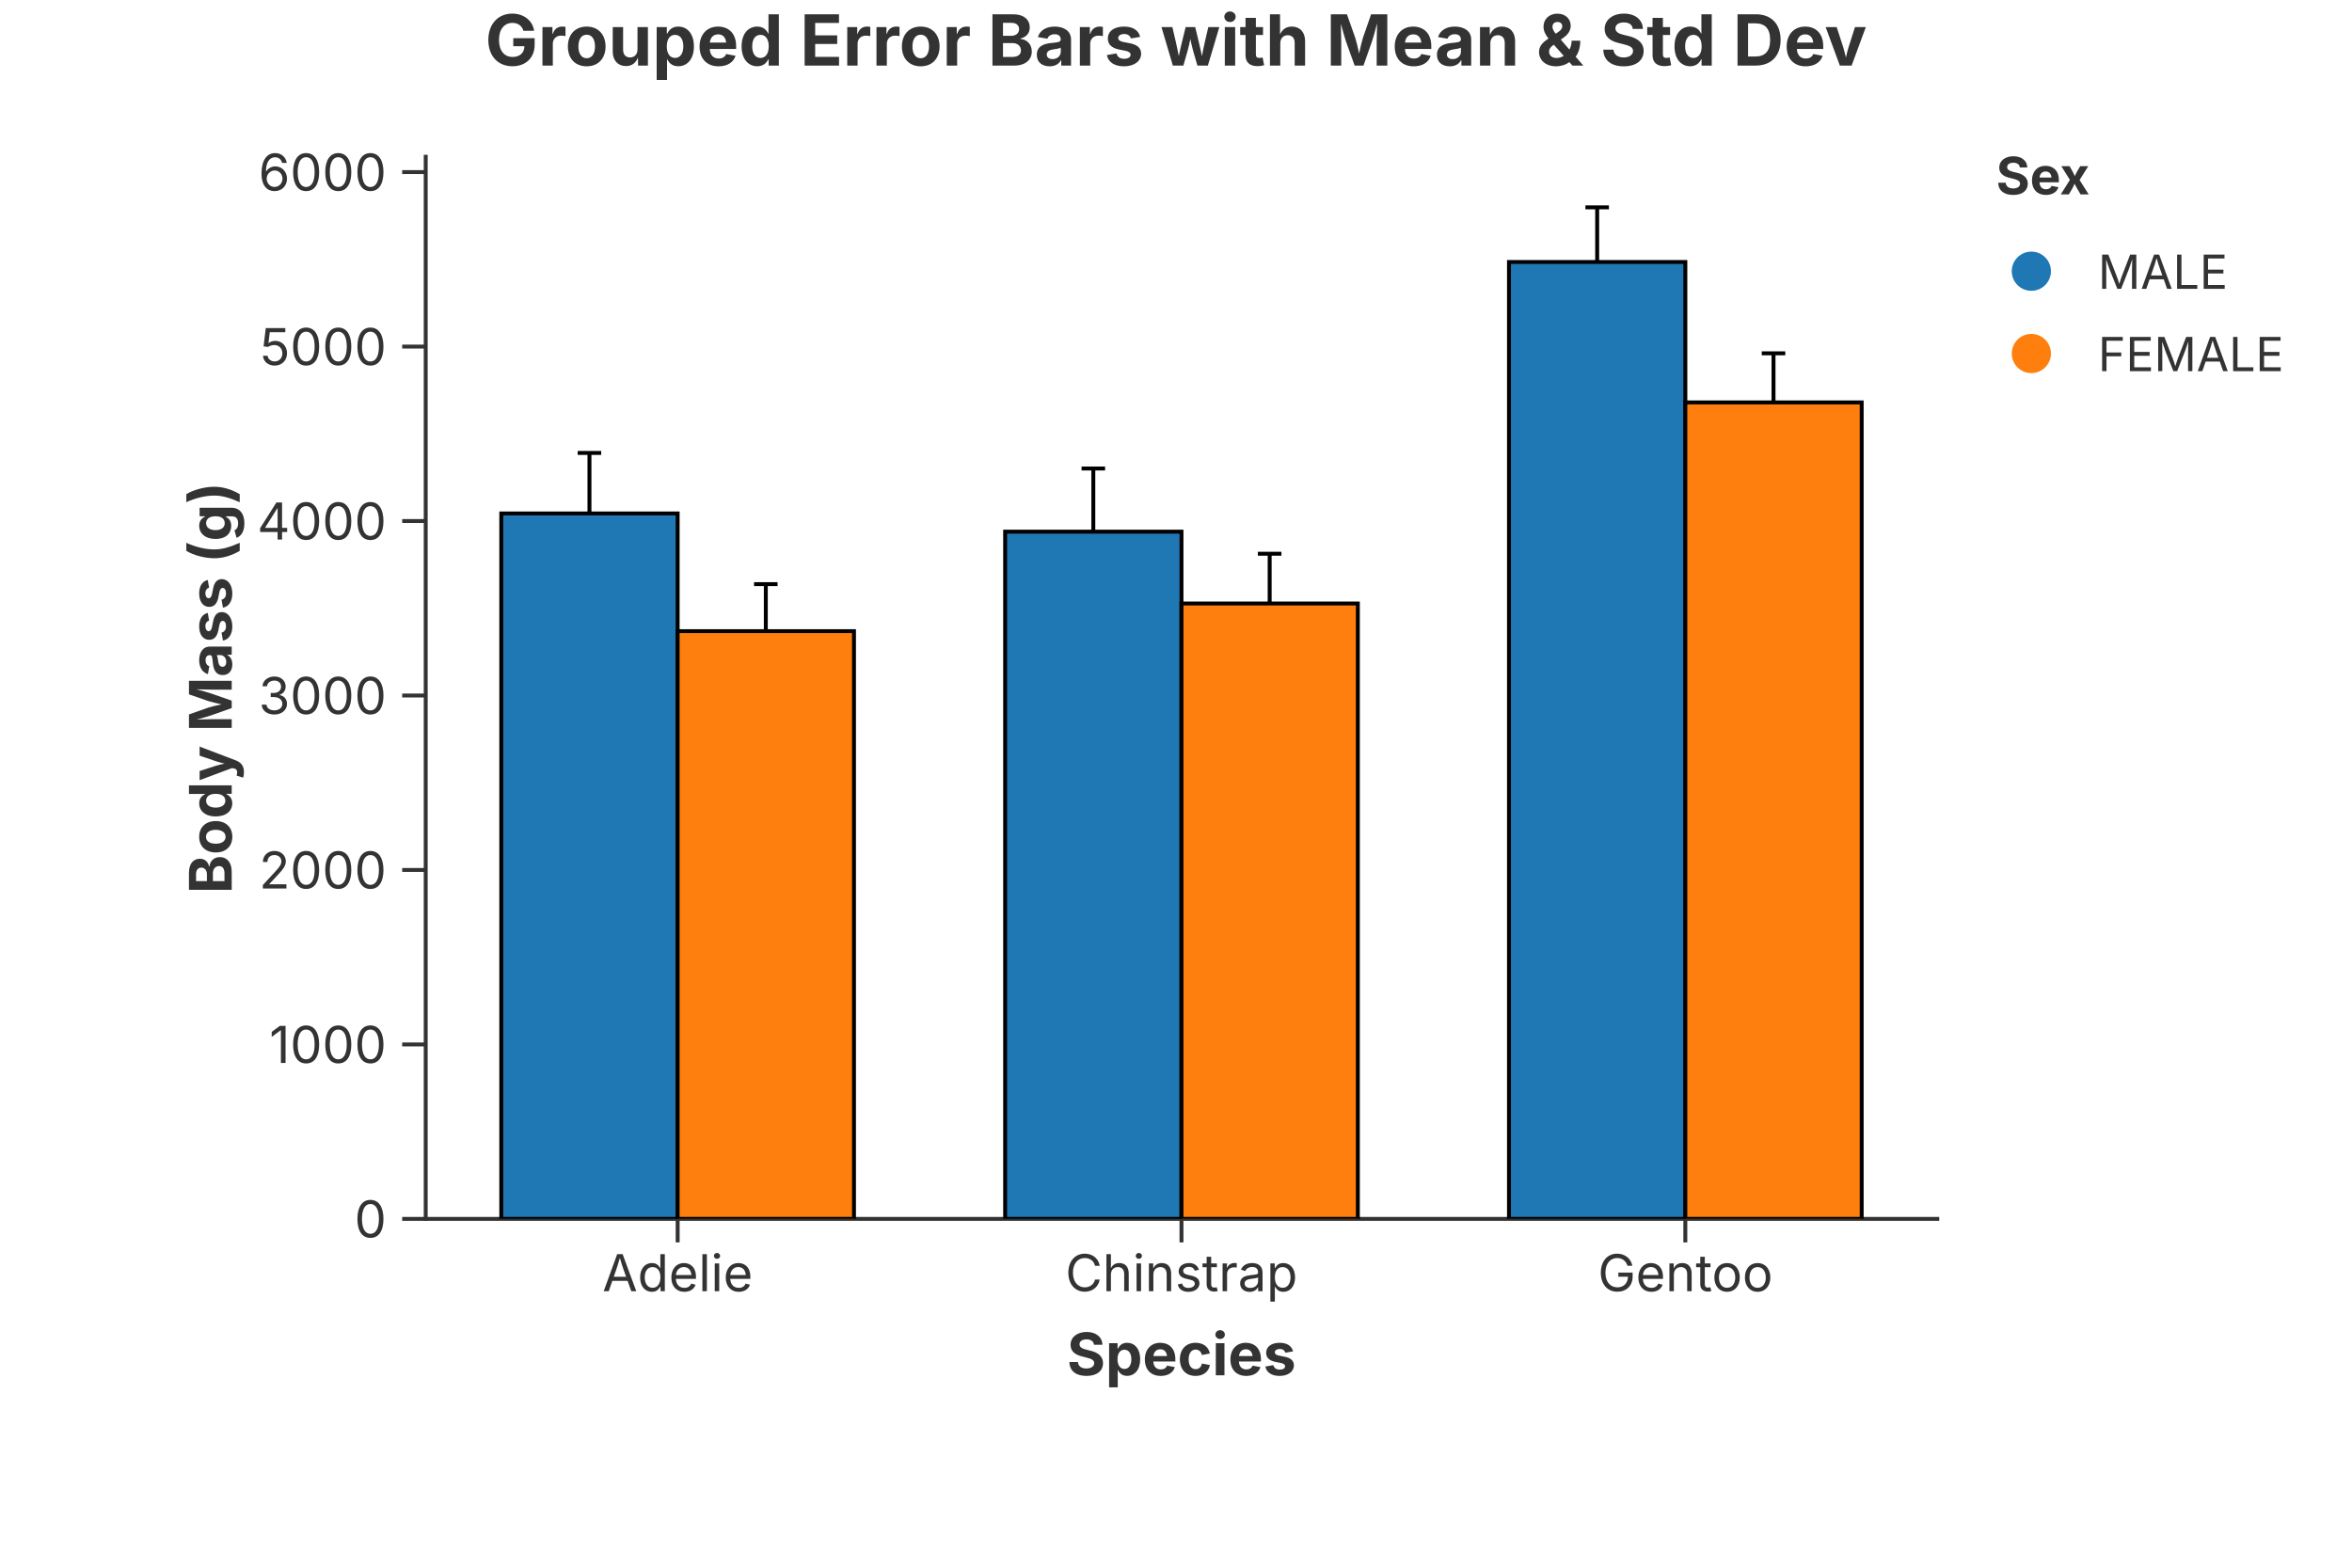
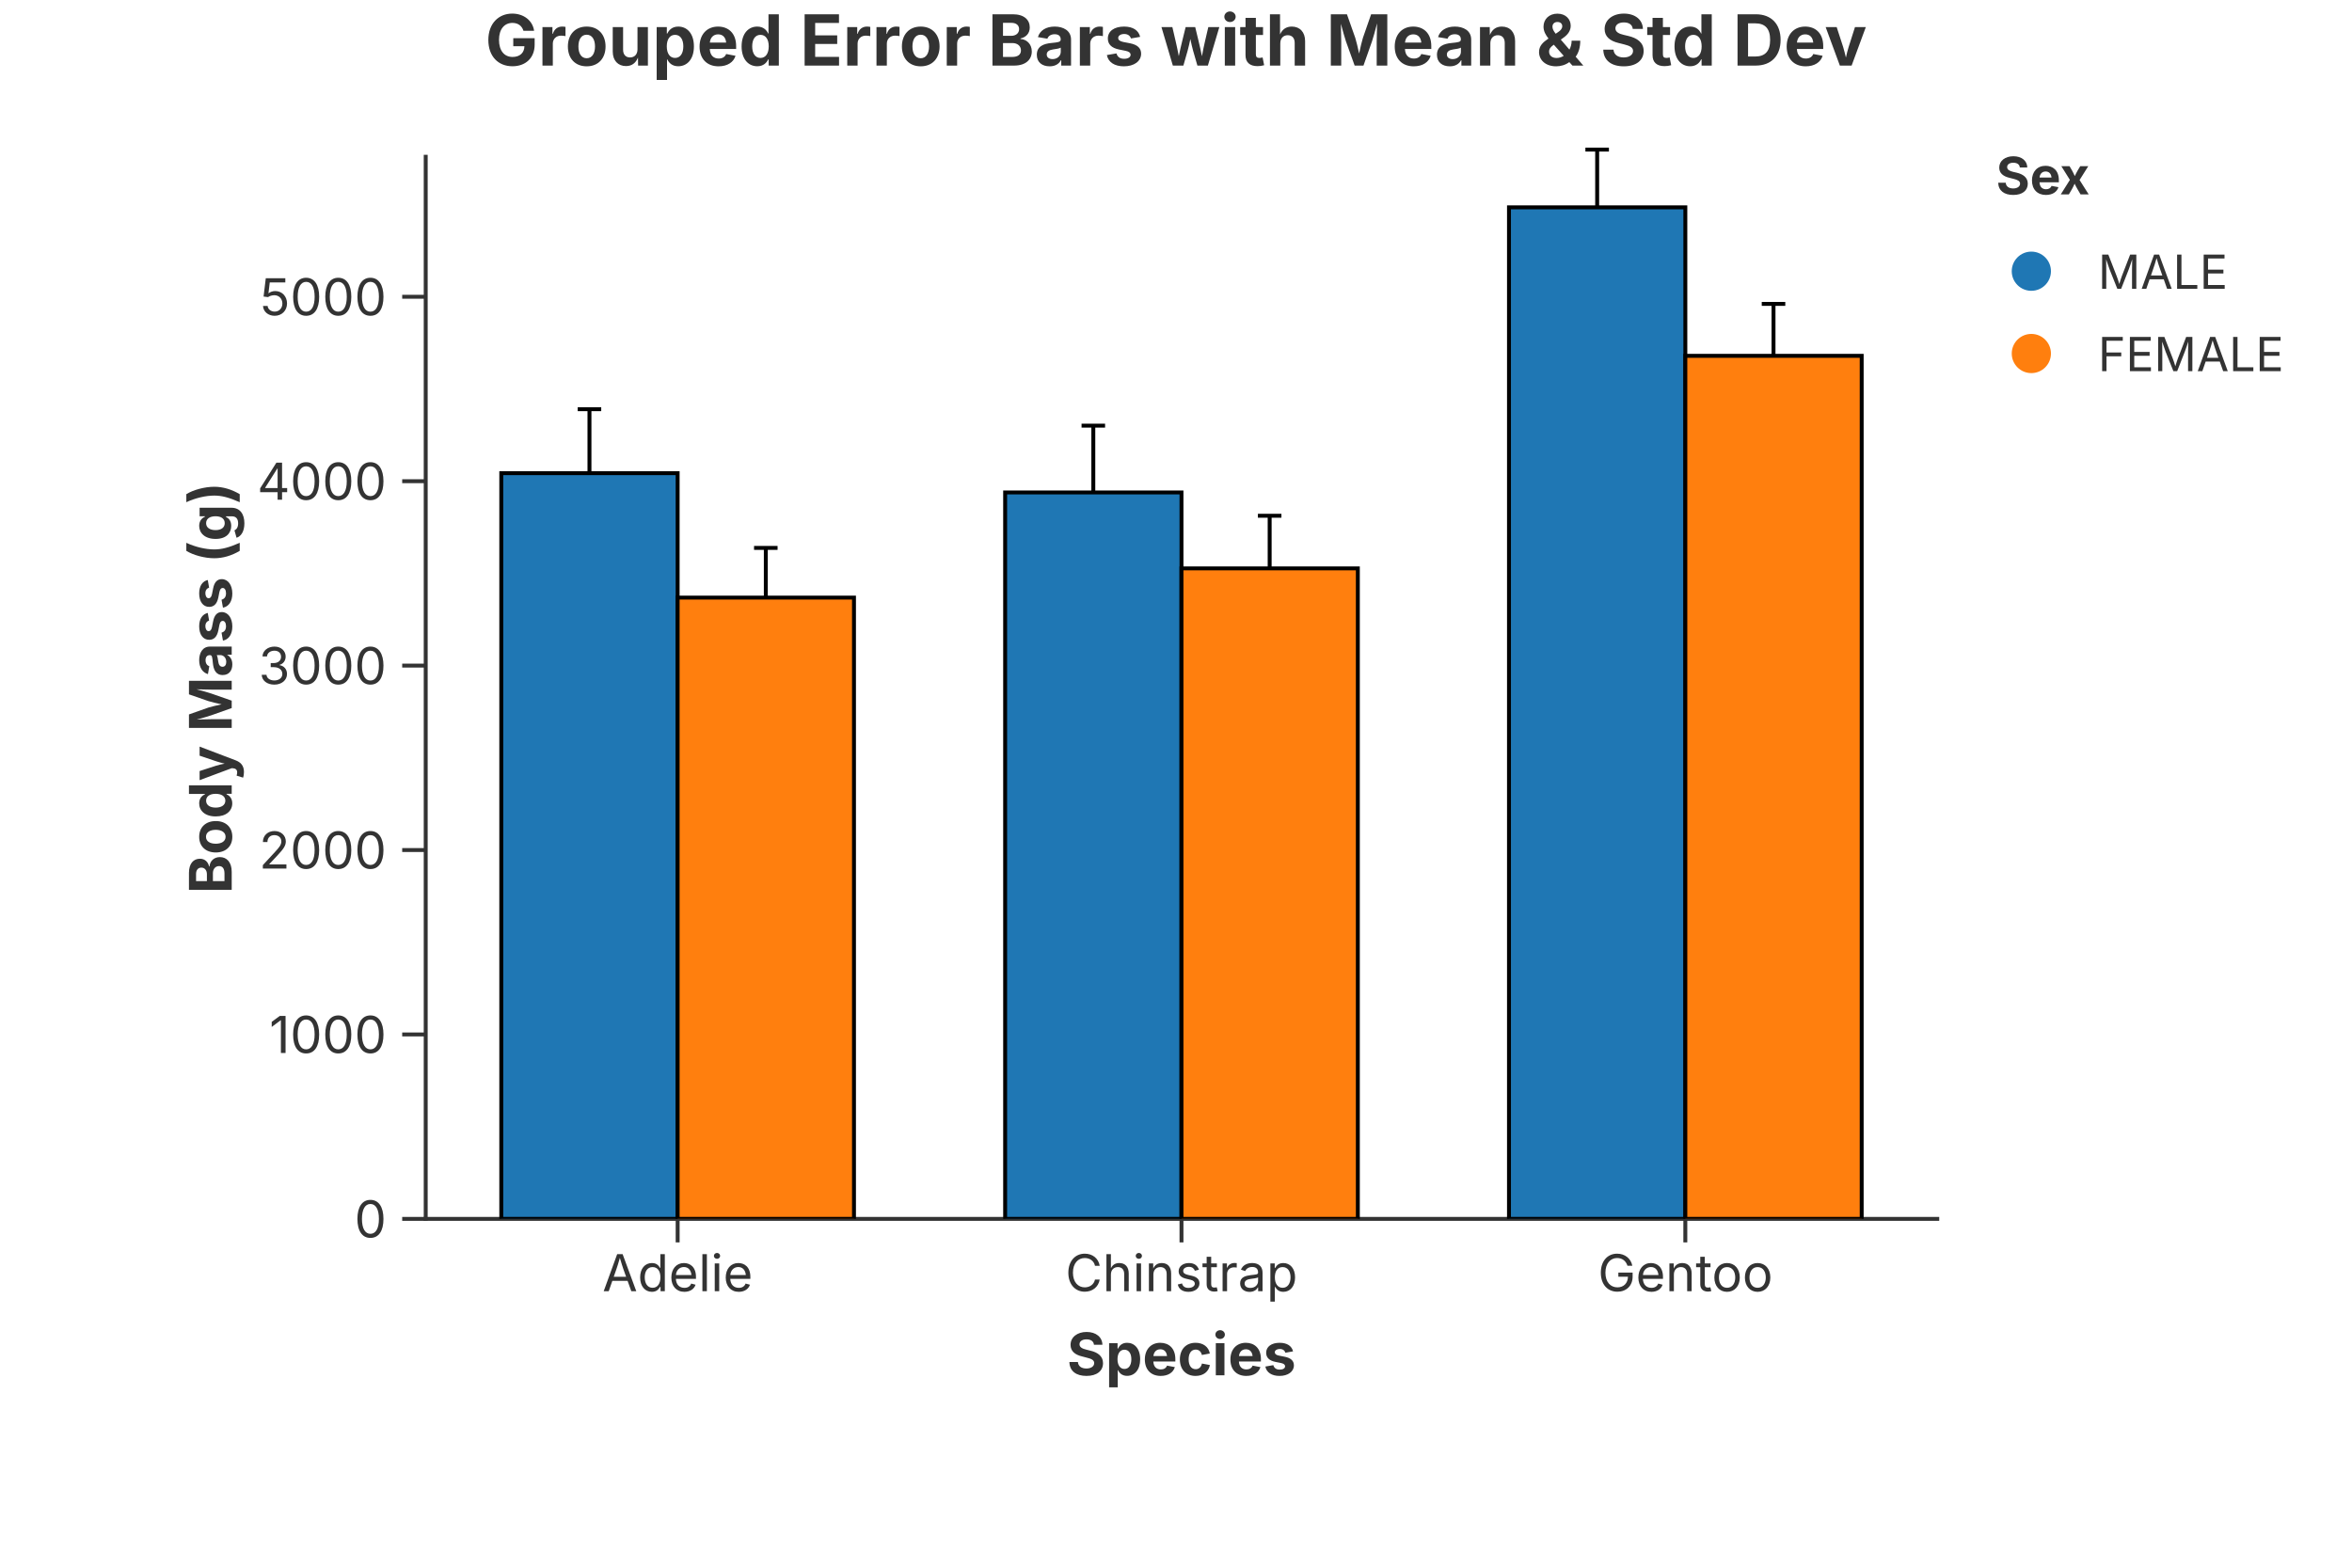
<svg xmlns="http://www.w3.org/2000/svg" width="600" height="400" viewBox="0 0 600 400">
  <rect width="100%" height="100%" fill="rgba(255,255,255,1.000)" />
  <text x="300.00" y="10.00" text-anchor="middle" dominant-baseline="middle" font-family="Inter, -apple-system, BlinkMacSystemFont, 'Segoe UI', Roboto, Helvetica, Arial, 'PingFang SC', 'Microsoft YaHei', Ubuntu, Cantarell, 'Noto Sans', sans-serif" font-size="18" fill="rgba(51,51,51,1.000)" font-weight="bold">Grouped Error Bars with Mean &amp; Std Dev</text>
  <line x1="108.60" y1="311.00" x2="494.20" y2="311.00" stroke="rgba(51,51,51,1.000)" stroke-width="1" stroke-linecap="square" />
  <line x1="172.87" y1="311.00" x2="172.87" y2="317.00" stroke="rgba(51,51,51,1.000)" stroke-width="1.0" />
  <text x="172.87" y="320.00" font-size="13" font-family="Inter, -apple-system, BlinkMacSystemFont, 'Segoe UI', Roboto, Helvetica, Arial, 'PingFang SC', 'Microsoft YaHei', Ubuntu, Cantarell, 'Noto Sans', sans-serif" fill="rgba(51,51,51,1.000)" text-anchor="middle" dominant-baseline="hanging">Adelie</text>
  <line x1="301.40" y1="311.00" x2="301.40" y2="317.00" stroke="rgba(51,51,51,1.000)" stroke-width="1.0" />
  <text x="301.40" y="320.00" font-size="13" font-family="Inter, -apple-system, BlinkMacSystemFont, 'Segoe UI', Roboto, Helvetica, Arial, 'PingFang SC', 'Microsoft YaHei', Ubuntu, Cantarell, 'Noto Sans', sans-serif" fill="rgba(51,51,51,1.000)" text-anchor="middle" dominant-baseline="hanging">Chinstrap</text>
  <line x1="429.93" y1="311.00" x2="429.93" y2="317.00" stroke="rgba(51,51,51,1.000)" stroke-width="1.0" />
  <text x="429.93" y="320.00" font-size="13" font-family="Inter, -apple-system, BlinkMacSystemFont, 'Segoe UI', Roboto, Helvetica, Arial, 'PingFang SC', 'Microsoft YaHei', Ubuntu, Cantarell, 'Noto Sans', sans-serif" fill="rgba(51,51,51,1.000)" text-anchor="middle" dominant-baseline="hanging">Gentoo</text>
  <text x="301.40" y="340.00" text-anchor="middle" font-size="15" font-family="Inter, -apple-system, BlinkMacSystemFont, 'Segoe UI', Roboto, Helvetica, Arial, 'PingFang SC', 'Microsoft YaHei', Ubuntu, Cantarell, 'Noto Sans', sans-serif" fill="rgba(51,51,51,1.000)" font-weight="bold" dominant-baseline="hanging">Species</text>
  <line x1="108.60" y1="40.00" x2="108.60" y2="311.00" stroke="rgba(51,51,51,1.000)" stroke-width="1" stroke-linecap="square" />
  <line x1="108.60" y1="311.00" x2="102.60" y2="311.00" stroke="rgba(51,51,51,1.000)" stroke-width="1.0" />
  <text x="98.60" y="311.00" font-size="13" font-family="Inter, -apple-system, BlinkMacSystemFont, 'Segoe UI', Roboto, Helvetica, Arial, 'PingFang SC', 'Microsoft YaHei', Ubuntu, Cantarell, 'Noto Sans', sans-serif" fill="rgba(51,51,51,1.000)" text-anchor="end" dominant-baseline="central">0</text>
-   <line x1="108.60" y1="266.49" x2="102.60" y2="266.49" stroke="rgba(51,51,51,1.000)" stroke-width="1.0" />
-   <text x="98.60" y="266.49" font-size="13" font-family="Inter, -apple-system, BlinkMacSystemFont, 'Segoe UI', Roboto, Helvetica, Arial, 'PingFang SC', 'Microsoft YaHei', Ubuntu, Cantarell, 'Noto Sans', sans-serif" fill="rgba(51,51,51,1.000)" text-anchor="end" dominant-baseline="central">1000</text>
-   <line x1="108.60" y1="221.97" x2="102.60" y2="221.97" stroke="rgba(51,51,51,1.000)" stroke-width="1.0" />
-   <text x="98.60" y="221.97" font-size="13" font-family="Inter, -apple-system, BlinkMacSystemFont, 'Segoe UI', Roboto, Helvetica, Arial, 'PingFang SC', 'Microsoft YaHei', Ubuntu, Cantarell, 'Noto Sans', sans-serif" fill="rgba(51,51,51,1.000)" text-anchor="end" dominant-baseline="central">2000</text>
-   <line x1="108.60" y1="177.46" x2="102.60" y2="177.46" stroke="rgba(51,51,51,1.000)" stroke-width="1.0" />
-   <text x="98.60" y="177.46" font-size="13" font-family="Inter, -apple-system, BlinkMacSystemFont, 'Segoe UI', Roboto, Helvetica, Arial, 'PingFang SC', 'Microsoft YaHei', Ubuntu, Cantarell, 'Noto Sans', sans-serif" fill="rgba(51,51,51,1.000)" text-anchor="end" dominant-baseline="central">3000</text>
-   <line x1="108.60" y1="132.94" x2="102.60" y2="132.94" stroke="rgba(51,51,51,1.000)" stroke-width="1.0" />
-   <text x="98.60" y="132.94" font-size="13" font-family="Inter, -apple-system, BlinkMacSystemFont, 'Segoe UI', Roboto, Helvetica, Arial, 'PingFang SC', 'Microsoft YaHei', Ubuntu, Cantarell, 'Noto Sans', sans-serif" fill="rgba(51,51,51,1.000)" text-anchor="end" dominant-baseline="central">4000</text>
-   <line x1="108.60" y1="88.43" x2="102.60" y2="88.43" stroke="rgba(51,51,51,1.000)" stroke-width="1.0" />
-   <text x="98.60" y="88.43" font-size="13" font-family="Inter, -apple-system, BlinkMacSystemFont, 'Segoe UI', Roboto, Helvetica, Arial, 'PingFang SC', 'Microsoft YaHei', Ubuntu, Cantarell, 'Noto Sans', sans-serif" fill="rgba(51,51,51,1.000)" text-anchor="end" dominant-baseline="central">5000</text>
-   <line x1="108.60" y1="43.91" x2="102.60" y2="43.91" stroke="rgba(51,51,51,1.000)" stroke-width="1.0" />
-   <text x="98.60" y="43.91" font-size="13" font-family="Inter, -apple-system, BlinkMacSystemFont, 'Segoe UI', Roboto, Helvetica, Arial, 'PingFang SC', 'Microsoft YaHei', Ubuntu, Cantarell, 'Noto Sans', sans-serif" fill="rgba(51,51,51,1.000)" text-anchor="end" dominant-baseline="central">6000</text>
+   <line x1="108.60" y1="263.94" x2="102.60" y2="263.94" stroke="rgba(51,51,51,1.000)" stroke-width="1.0" />
+   <text x="98.60" y="263.94" font-size="13" font-family="Inter, -apple-system, BlinkMacSystemFont, 'Segoe UI', Roboto, Helvetica, Arial, 'PingFang SC', 'Microsoft YaHei', Ubuntu, Cantarell, 'Noto Sans', sans-serif" fill="rgba(51,51,51,1.000)" text-anchor="end" dominant-baseline="central">1000</text>
+   <line x1="108.60" y1="216.89" x2="102.60" y2="216.89" stroke="rgba(51,51,51,1.000)" stroke-width="1.0" />
+   <text x="98.60" y="216.89" font-size="13" font-family="Inter, -apple-system, BlinkMacSystemFont, 'Segoe UI', Roboto, Helvetica, Arial, 'PingFang SC', 'Microsoft YaHei', Ubuntu, Cantarell, 'Noto Sans', sans-serif" fill="rgba(51,51,51,1.000)" text-anchor="end" dominant-baseline="central">2000</text>
+   <line x1="108.60" y1="169.83" x2="102.60" y2="169.83" stroke="rgba(51,51,51,1.000)" stroke-width="1.0" />
+   <text x="98.60" y="169.83" font-size="13" font-family="Inter, -apple-system, BlinkMacSystemFont, 'Segoe UI', Roboto, Helvetica, Arial, 'PingFang SC', 'Microsoft YaHei', Ubuntu, Cantarell, 'Noto Sans', sans-serif" fill="rgba(51,51,51,1.000)" text-anchor="end" dominant-baseline="central">3000</text>
+   <line x1="108.60" y1="122.78" x2="102.60" y2="122.78" stroke="rgba(51,51,51,1.000)" stroke-width="1.0" />
+   <text x="98.60" y="122.78" font-size="13" font-family="Inter, -apple-system, BlinkMacSystemFont, 'Segoe UI', Roboto, Helvetica, Arial, 'PingFang SC', 'Microsoft YaHei', Ubuntu, Cantarell, 'Noto Sans', sans-serif" fill="rgba(51,51,51,1.000)" text-anchor="end" dominant-baseline="central">4000</text>
+   <line x1="108.60" y1="75.72" x2="102.60" y2="75.72" stroke="rgba(51,51,51,1.000)" stroke-width="1.0" />
+   <text x="98.60" y="75.72" font-size="13" font-family="Inter, -apple-system, BlinkMacSystemFont, 'Segoe UI', Roboto, Helvetica, Arial, 'PingFang SC', 'Microsoft YaHei', Ubuntu, Cantarell, 'Noto Sans', sans-serif" fill="rgba(51,51,51,1.000)" text-anchor="end" dominant-baseline="central">5000</text>
  <text x="53.50" y="175.50" text-anchor="middle" font-size="15" font-family="Inter, -apple-system, BlinkMacSystemFont, 'Segoe UI', Roboto, Helvetica, Arial, 'PingFang SC', 'Microsoft YaHei', Ubuntu, Cantarell, 'Noto Sans', sans-serif" fill="rgba(51,51,51,1.000)" font-weight="bold" transform="rotate(-90, 53.50, 175.50)" dominant-baseline="middle">Body Mass (g)</text>
  <defs>
    <clipPath id="plot-clip-area">
      <rect x="108.600" y="40.000" width="385.600" height="271.000" />
    </clipPath>
  </defs>
-   <line x1="150.373" y1="146.444" x2="150.373" y2="115.567" stroke="rgba(0,0,0,1.000)" stroke-width="1.000" stroke-opacity="1.000" />
-   <line x1="147.373" y1="146.444" x2="153.373" y2="146.444" stroke="rgba(0,0,0,1.000)" stroke-width="1.000" stroke-opacity="1.000" />
-   <line x1="147.373" y1="115.567" x2="153.373" y2="115.567" stroke="rgba(0,0,0,1.000)" stroke-width="1.000" stroke-opacity="1.000" />
-   <line x1="278.907" y1="151.779" x2="278.907" y2="119.538" stroke="rgba(0,0,0,1.000)" stroke-width="1.000" stroke-opacity="1.000" />
-   <line x1="275.907" y1="151.779" x2="281.907" y2="151.779" stroke="rgba(0,0,0,1.000)" stroke-width="1.000" stroke-opacity="1.000" />
-   <line x1="275.907" y1="119.538" x2="281.907" y2="119.538" stroke="rgba(0,0,0,1.000)" stroke-width="1.000" stroke-opacity="1.000" />
-   <line x1="407.440" y1="80.785" x2="407.440" y2="52.905" stroke="rgba(0,0,0,1.000)" stroke-width="1.000" stroke-opacity="1.000" />
-   <line x1="404.440" y1="80.785" x2="410.440" y2="80.785" stroke="rgba(0,0,0,1.000)" stroke-width="1.000" stroke-opacity="1.000" />
-   <line x1="404.440" y1="52.905" x2="410.440" y2="52.905" stroke="rgba(0,0,0,1.000)" stroke-width="1.000" stroke-opacity="1.000" />
-   <line x1="195.360" y1="173.029" x2="195.360" y2="149.046" stroke="rgba(0,0,0,1.000)" stroke-width="1.000" stroke-opacity="1.000" />
-   <line x1="192.360" y1="173.029" x2="198.360" y2="173.029" stroke="rgba(0,0,0,1.000)" stroke-width="1.000" stroke-opacity="1.000" />
-   <line x1="192.360" y1="149.046" x2="198.360" y2="149.046" stroke="rgba(0,0,0,1.000)" stroke-width="1.000" stroke-opacity="1.000" />
-   <line x1="323.893" y1="166.689" x2="323.893" y2="141.286" stroke="rgba(0,0,0,1.000)" stroke-width="1.000" stroke-opacity="1.000" />
-   <line x1="320.893" y1="166.689" x2="326.893" y2="166.689" stroke="rgba(0,0,0,1.000)" stroke-width="1.000" stroke-opacity="1.000" />
-   <line x1="320.893" y1="141.286" x2="326.893" y2="141.286" stroke="rgba(0,0,0,1.000)" stroke-width="1.000" stroke-opacity="1.000" />
-   <line x1="452.427" y1="115.218" x2="452.427" y2="90.149" stroke="rgba(0,0,0,1.000)" stroke-width="1.000" stroke-opacity="1.000" />
-   <line x1="449.427" y1="115.218" x2="455.427" y2="115.218" stroke="rgba(0,0,0,1.000)" stroke-width="1.000" stroke-opacity="1.000" />
-   <line x1="449.427" y1="90.149" x2="455.427" y2="90.149" stroke="rgba(0,0,0,1.000)" stroke-width="1.000" stroke-opacity="1.000" />
-   <polygon points="127.880,311.000 127.880,131.006 172.867,131.006 172.867,311.000" fill="rgba(31,119,180,1.000)" stroke="rgba(0,0,0,1.000)" stroke-width="1.000" fill-opacity="1.000" stroke-opacity="1.000" clip-path="url(#plot-clip-area)" />
-   <polygon points="256.413,311.000 256.413,135.658 301.400,135.658 301.400,311.000" fill="rgba(31,119,180,1.000)" stroke="rgba(0,0,0,1.000)" stroke-width="1.000" fill-opacity="1.000" stroke-opacity="1.000" clip-path="url(#plot-clip-area)" />
-   <polygon points="384.947,311.000 384.947,66.845 429.933,66.845 429.933,311.000" fill="rgba(31,119,180,1.000)" stroke="rgba(0,0,0,1.000)" stroke-width="1.000" fill-opacity="1.000" stroke-opacity="1.000" clip-path="url(#plot-clip-area)" />
-   <polygon points="172.867,311.000 172.867,161.038 217.853,161.038 217.853,311.000" fill="rgba(255,127,14,1.000)" stroke="rgba(0,0,0,1.000)" stroke-width="1.000" fill-opacity="1.000" stroke-opacity="1.000" clip-path="url(#plot-clip-area)" />
-   <polygon points="301.400,311.000 301.400,153.988 346.387,153.988 346.387,311.000" fill="rgba(255,127,14,1.000)" stroke="rgba(0,0,0,1.000)" stroke-width="1.000" fill-opacity="1.000" stroke-opacity="1.000" clip-path="url(#plot-clip-area)" />
-   <polygon points="429.933,311.000 429.933,102.683 474.920,102.683 474.920,311.000" fill="rgba(255,127,14,1.000)" stroke="rgba(0,0,0,1.000)" stroke-width="1.000" fill-opacity="1.000" stroke-opacity="1.000" clip-path="url(#plot-clip-area)" />
+   <line x1="150.373" y1="137.048" x2="150.373" y2="104.409" stroke="rgba(0,0,0,1.000)" stroke-width="1.000" stroke-opacity="1.000" />
+   <line x1="147.373" y1="137.048" x2="153.373" y2="137.048" stroke="rgba(0,0,0,1.000)" stroke-width="1.000" stroke-opacity="1.000" />
+   <line x1="147.373" y1="104.409" x2="153.373" y2="104.409" stroke="rgba(0,0,0,1.000)" stroke-width="1.000" stroke-opacity="1.000" />
+   <line x1="278.907" y1="142.688" x2="278.907" y2="108.606" stroke="rgba(0,0,0,1.000)" stroke-width="1.000" stroke-opacity="1.000" />
+   <line x1="275.907" y1="142.688" x2="281.907" y2="142.688" stroke="rgba(0,0,0,1.000)" stroke-width="1.000" stroke-opacity="1.000" />
+   <line x1="275.907" y1="108.606" x2="281.907" y2="108.606" stroke="rgba(0,0,0,1.000)" stroke-width="1.000" stroke-opacity="1.000" />
+   <line x1="407.440" y1="67.641" x2="407.440" y2="38.169" stroke="rgba(0,0,0,1.000)" stroke-width="1.000" stroke-opacity="1.000" />
+   <line x1="404.440" y1="67.641" x2="410.440" y2="67.641" stroke="rgba(0,0,0,1.000)" stroke-width="1.000" stroke-opacity="1.000" />
+   <line x1="404.440" y1="38.169" x2="410.440" y2="38.169" stroke="rgba(0,0,0,1.000)" stroke-width="1.000" stroke-opacity="1.000" />
+   <line x1="195.360" y1="165.152" x2="195.360" y2="139.800" stroke="rgba(0,0,0,1.000)" stroke-width="1.000" stroke-opacity="1.000" />
+   <line x1="192.360" y1="165.152" x2="198.360" y2="165.152" stroke="rgba(0,0,0,1.000)" stroke-width="1.000" stroke-opacity="1.000" />
+   <line x1="192.360" y1="139.800" x2="198.360" y2="139.800" stroke="rgba(0,0,0,1.000)" stroke-width="1.000" stroke-opacity="1.000" />
+   <line x1="323.893" y1="158.450" x2="323.893" y2="131.597" stroke="rgba(0,0,0,1.000)" stroke-width="1.000" stroke-opacity="1.000" />
+   <line x1="320.893" y1="158.450" x2="326.893" y2="158.450" stroke="rgba(0,0,0,1.000)" stroke-width="1.000" stroke-opacity="1.000" />
+   <line x1="320.893" y1="131.597" x2="326.893" y2="131.597" stroke="rgba(0,0,0,1.000)" stroke-width="1.000" stroke-opacity="1.000" />
+   <line x1="452.427" y1="104.039" x2="452.427" y2="77.539" stroke="rgba(0,0,0,1.000)" stroke-width="1.000" stroke-opacity="1.000" />
+   <line x1="449.427" y1="104.039" x2="455.427" y2="104.039" stroke="rgba(0,0,0,1.000)" stroke-width="1.000" stroke-opacity="1.000" />
+   <line x1="449.427" y1="77.539" x2="455.427" y2="77.539" stroke="rgba(0,0,0,1.000)" stroke-width="1.000" stroke-opacity="1.000" />
+   <polygon points="127.880,311.000 127.880,120.729 172.867,120.729 172.867,311.000" fill="rgba(31,119,180,1.000)" stroke="rgba(0,0,0,1.000)" stroke-width="1.000" fill-opacity="1.000" stroke-opacity="1.000" clip-path="url(#plot-clip-area)" />
+   <polygon points="256.413,311.000 256.413,125.647 301.400,125.647 301.400,311.000" fill="rgba(31,119,180,1.000)" stroke="rgba(0,0,0,1.000)" stroke-width="1.000" fill-opacity="1.000" stroke-opacity="1.000" clip-path="url(#plot-clip-area)" />
+   <polygon points="384.947,311.000 384.947,52.905 429.933,52.905 429.933,311.000" fill="rgba(31,119,180,1.000)" stroke="rgba(0,0,0,1.000)" stroke-width="1.000" fill-opacity="1.000" stroke-opacity="1.000" clip-path="url(#plot-clip-area)" />
+   <polygon points="172.867,311.000 172.867,152.476 217.853,152.476 217.853,311.000" fill="rgba(255,127,14,1.000)" stroke="rgba(0,0,0,1.000)" stroke-width="1.000" fill-opacity="1.000" stroke-opacity="1.000" clip-path="url(#plot-clip-area)" />
+   <polygon points="301.400,311.000 301.400,145.023 346.387,145.023 346.387,311.000" fill="rgba(255,127,14,1.000)" stroke="rgba(0,0,0,1.000)" stroke-width="1.000" fill-opacity="1.000" stroke-opacity="1.000" clip-path="url(#plot-clip-area)" />
+   <polygon points="429.933,311.000 429.933,90.789 474.920,90.789 474.920,311.000" fill="rgba(255,127,14,1.000)" stroke="rgba(0,0,0,1.000)" stroke-width="1.000" fill-opacity="1.000" stroke-opacity="1.000" clip-path="url(#plot-clip-area)" />
  <text x="509.200" y="49.600" font-size="13.2" font-family="Inter, -apple-system, BlinkMacSystemFont, 'Segoe UI', Roboto, Helvetica, Arial, 'PingFang SC', 'Microsoft YaHei', Ubuntu, Cantarell, 'Noto Sans', sans-serif" fill="rgba(51,51,51,1.000)" fill-opacity="1.000" text-anchor="start" font-weight="bold">Sex</text>
  <circle cx="518.200" cy="69.200" r="5.000" fill="rgba(31,119,180,1.000)" stroke="none" stroke-width="0.000" fill-opacity="1.000" stroke-opacity="1.000" />
  <text x="535.200" y="73.700" font-size="12.0" font-family="Inter, -apple-system, BlinkMacSystemFont, 'Segoe UI', Roboto, Helvetica, Arial, 'PingFang SC', 'Microsoft YaHei', Ubuntu, Cantarell, 'Noto Sans', sans-serif" fill="rgba(51,51,51,1.000)" fill-opacity="1.000" text-anchor="start" font-weight="normal">MALE</text>
  <circle cx="518.200" cy="90.200" r="5.000" fill="rgba(255,127,14,1.000)" stroke="none" stroke-width="0.000" fill-opacity="1.000" stroke-opacity="1.000" />
  <text x="535.200" y="94.700" font-size="12.0" font-family="Inter, -apple-system, BlinkMacSystemFont, 'Segoe UI', Roboto, Helvetica, Arial, 'PingFang SC', 'Microsoft YaHei', Ubuntu, Cantarell, 'Noto Sans', sans-serif" fill="rgba(51,51,51,1.000)" fill-opacity="1.000" text-anchor="start" font-weight="normal">FEMALE</text>
</svg>
